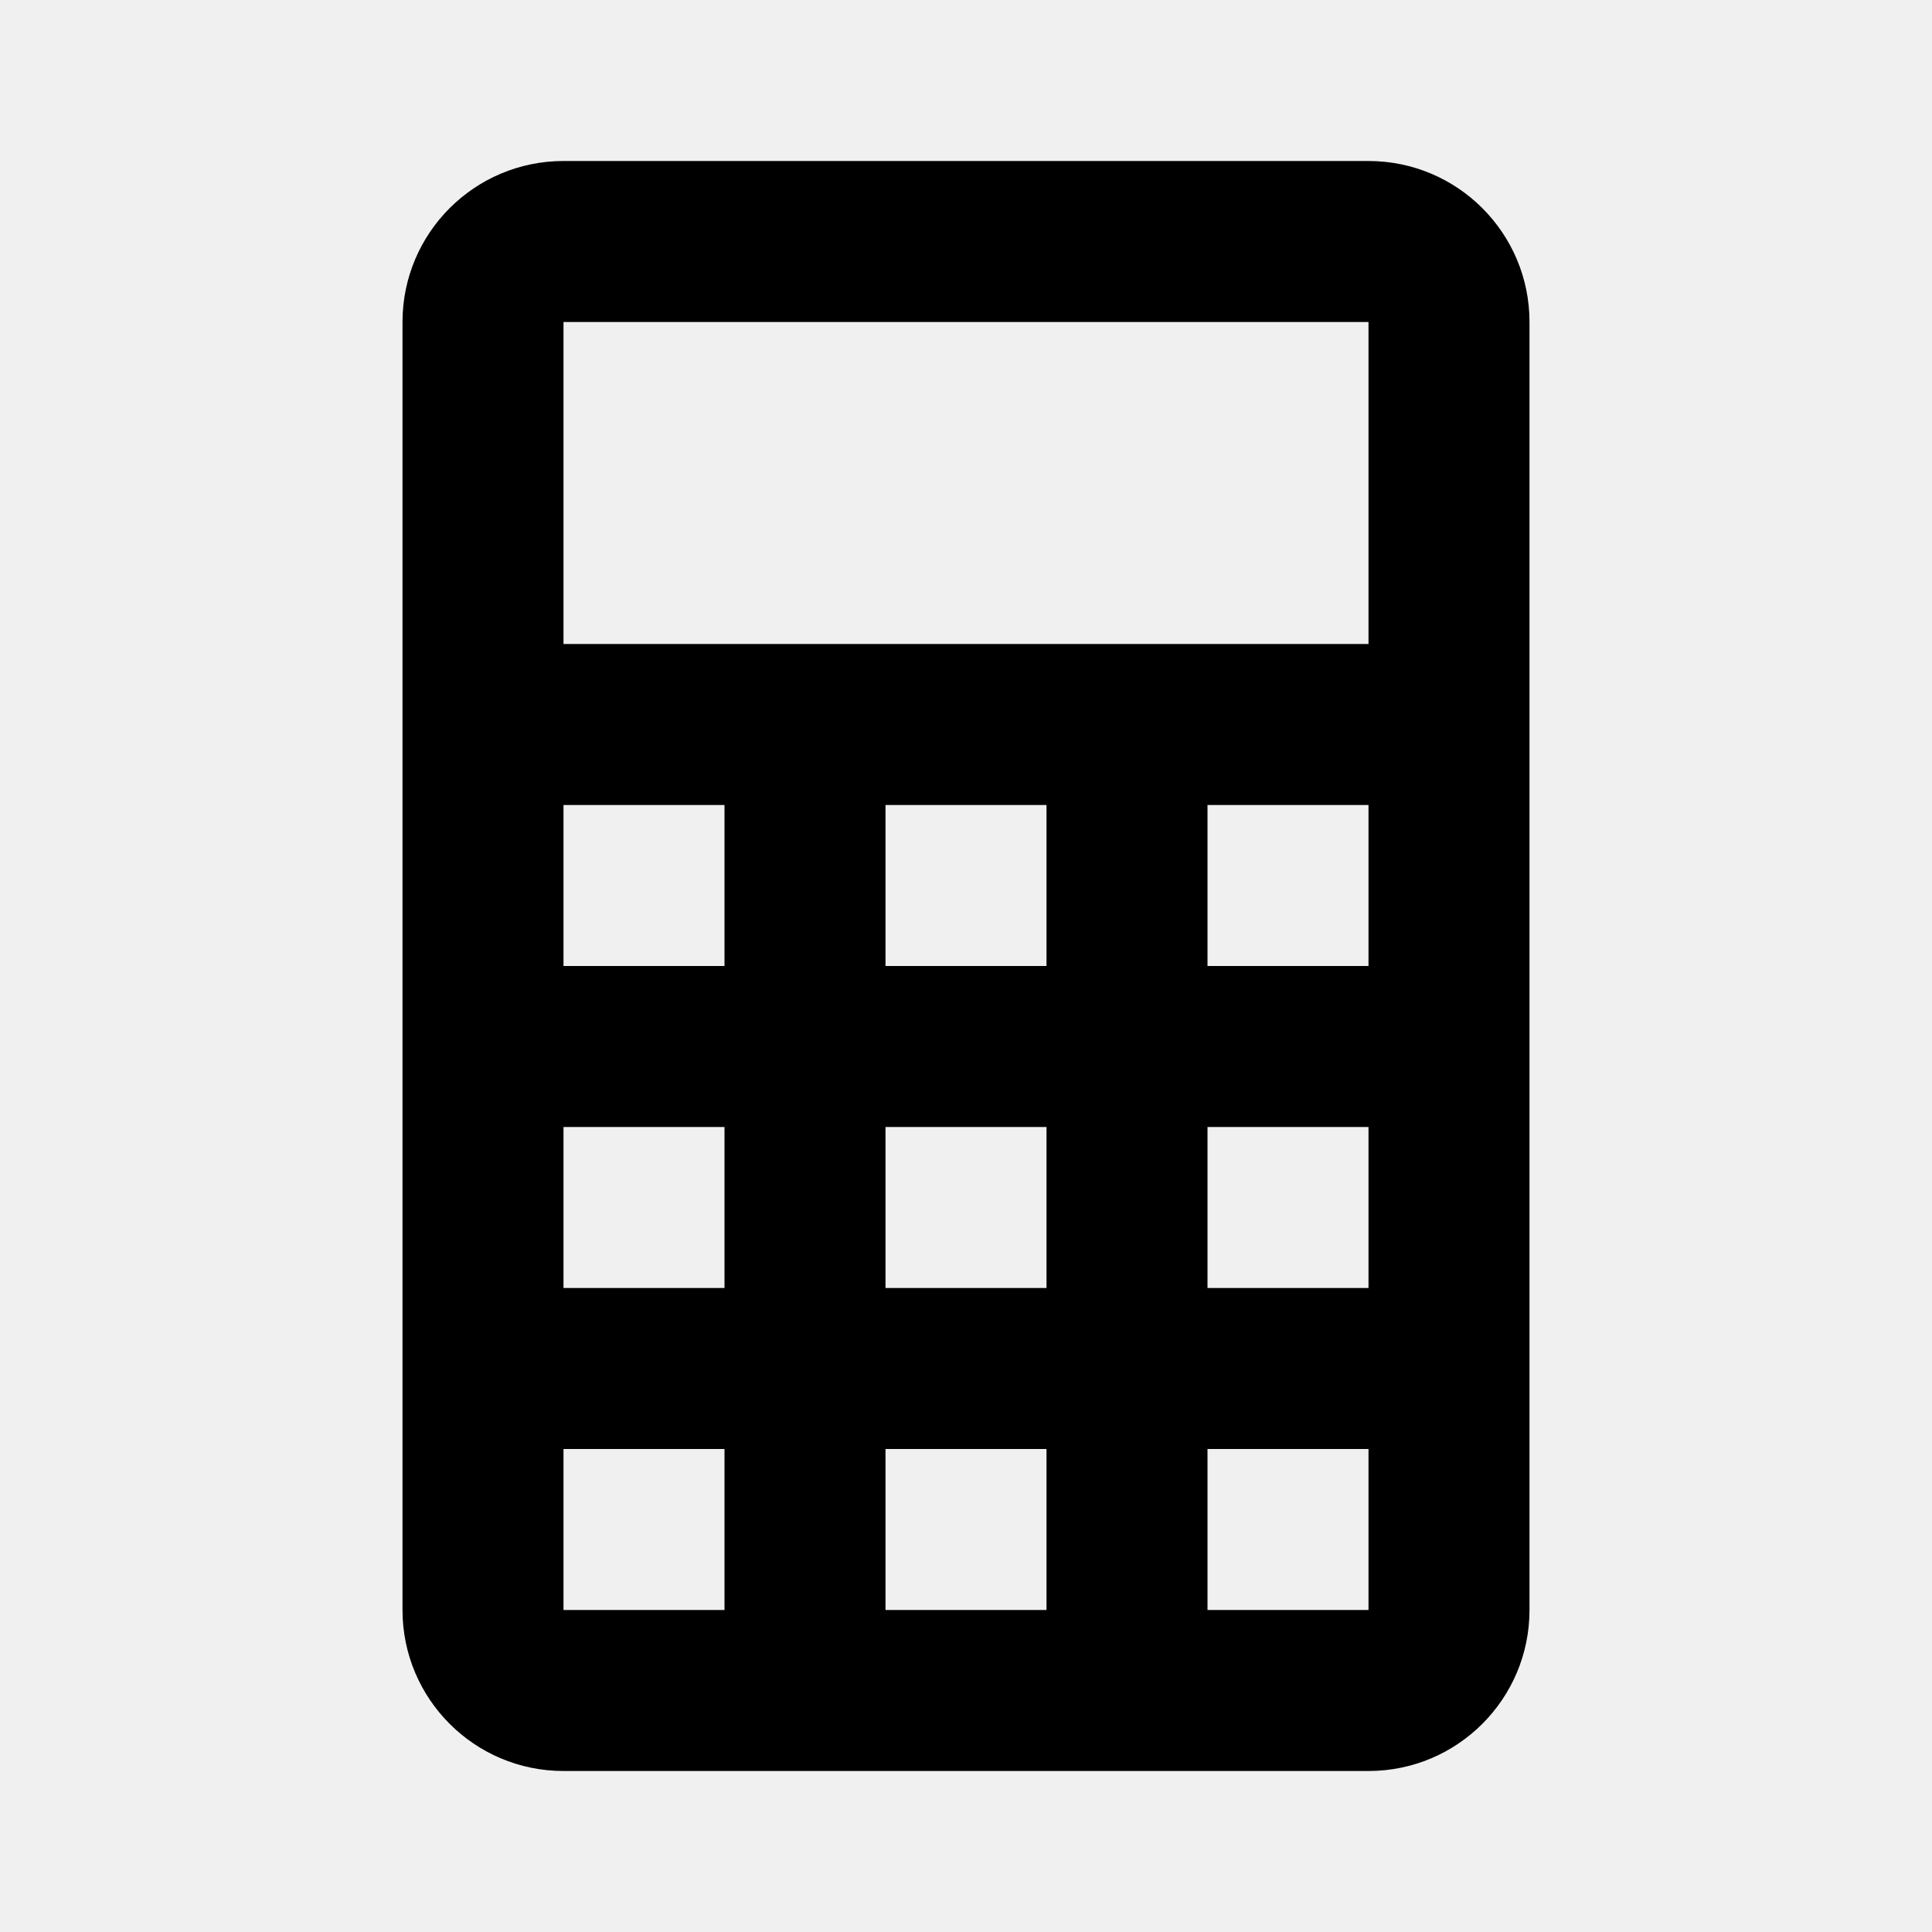
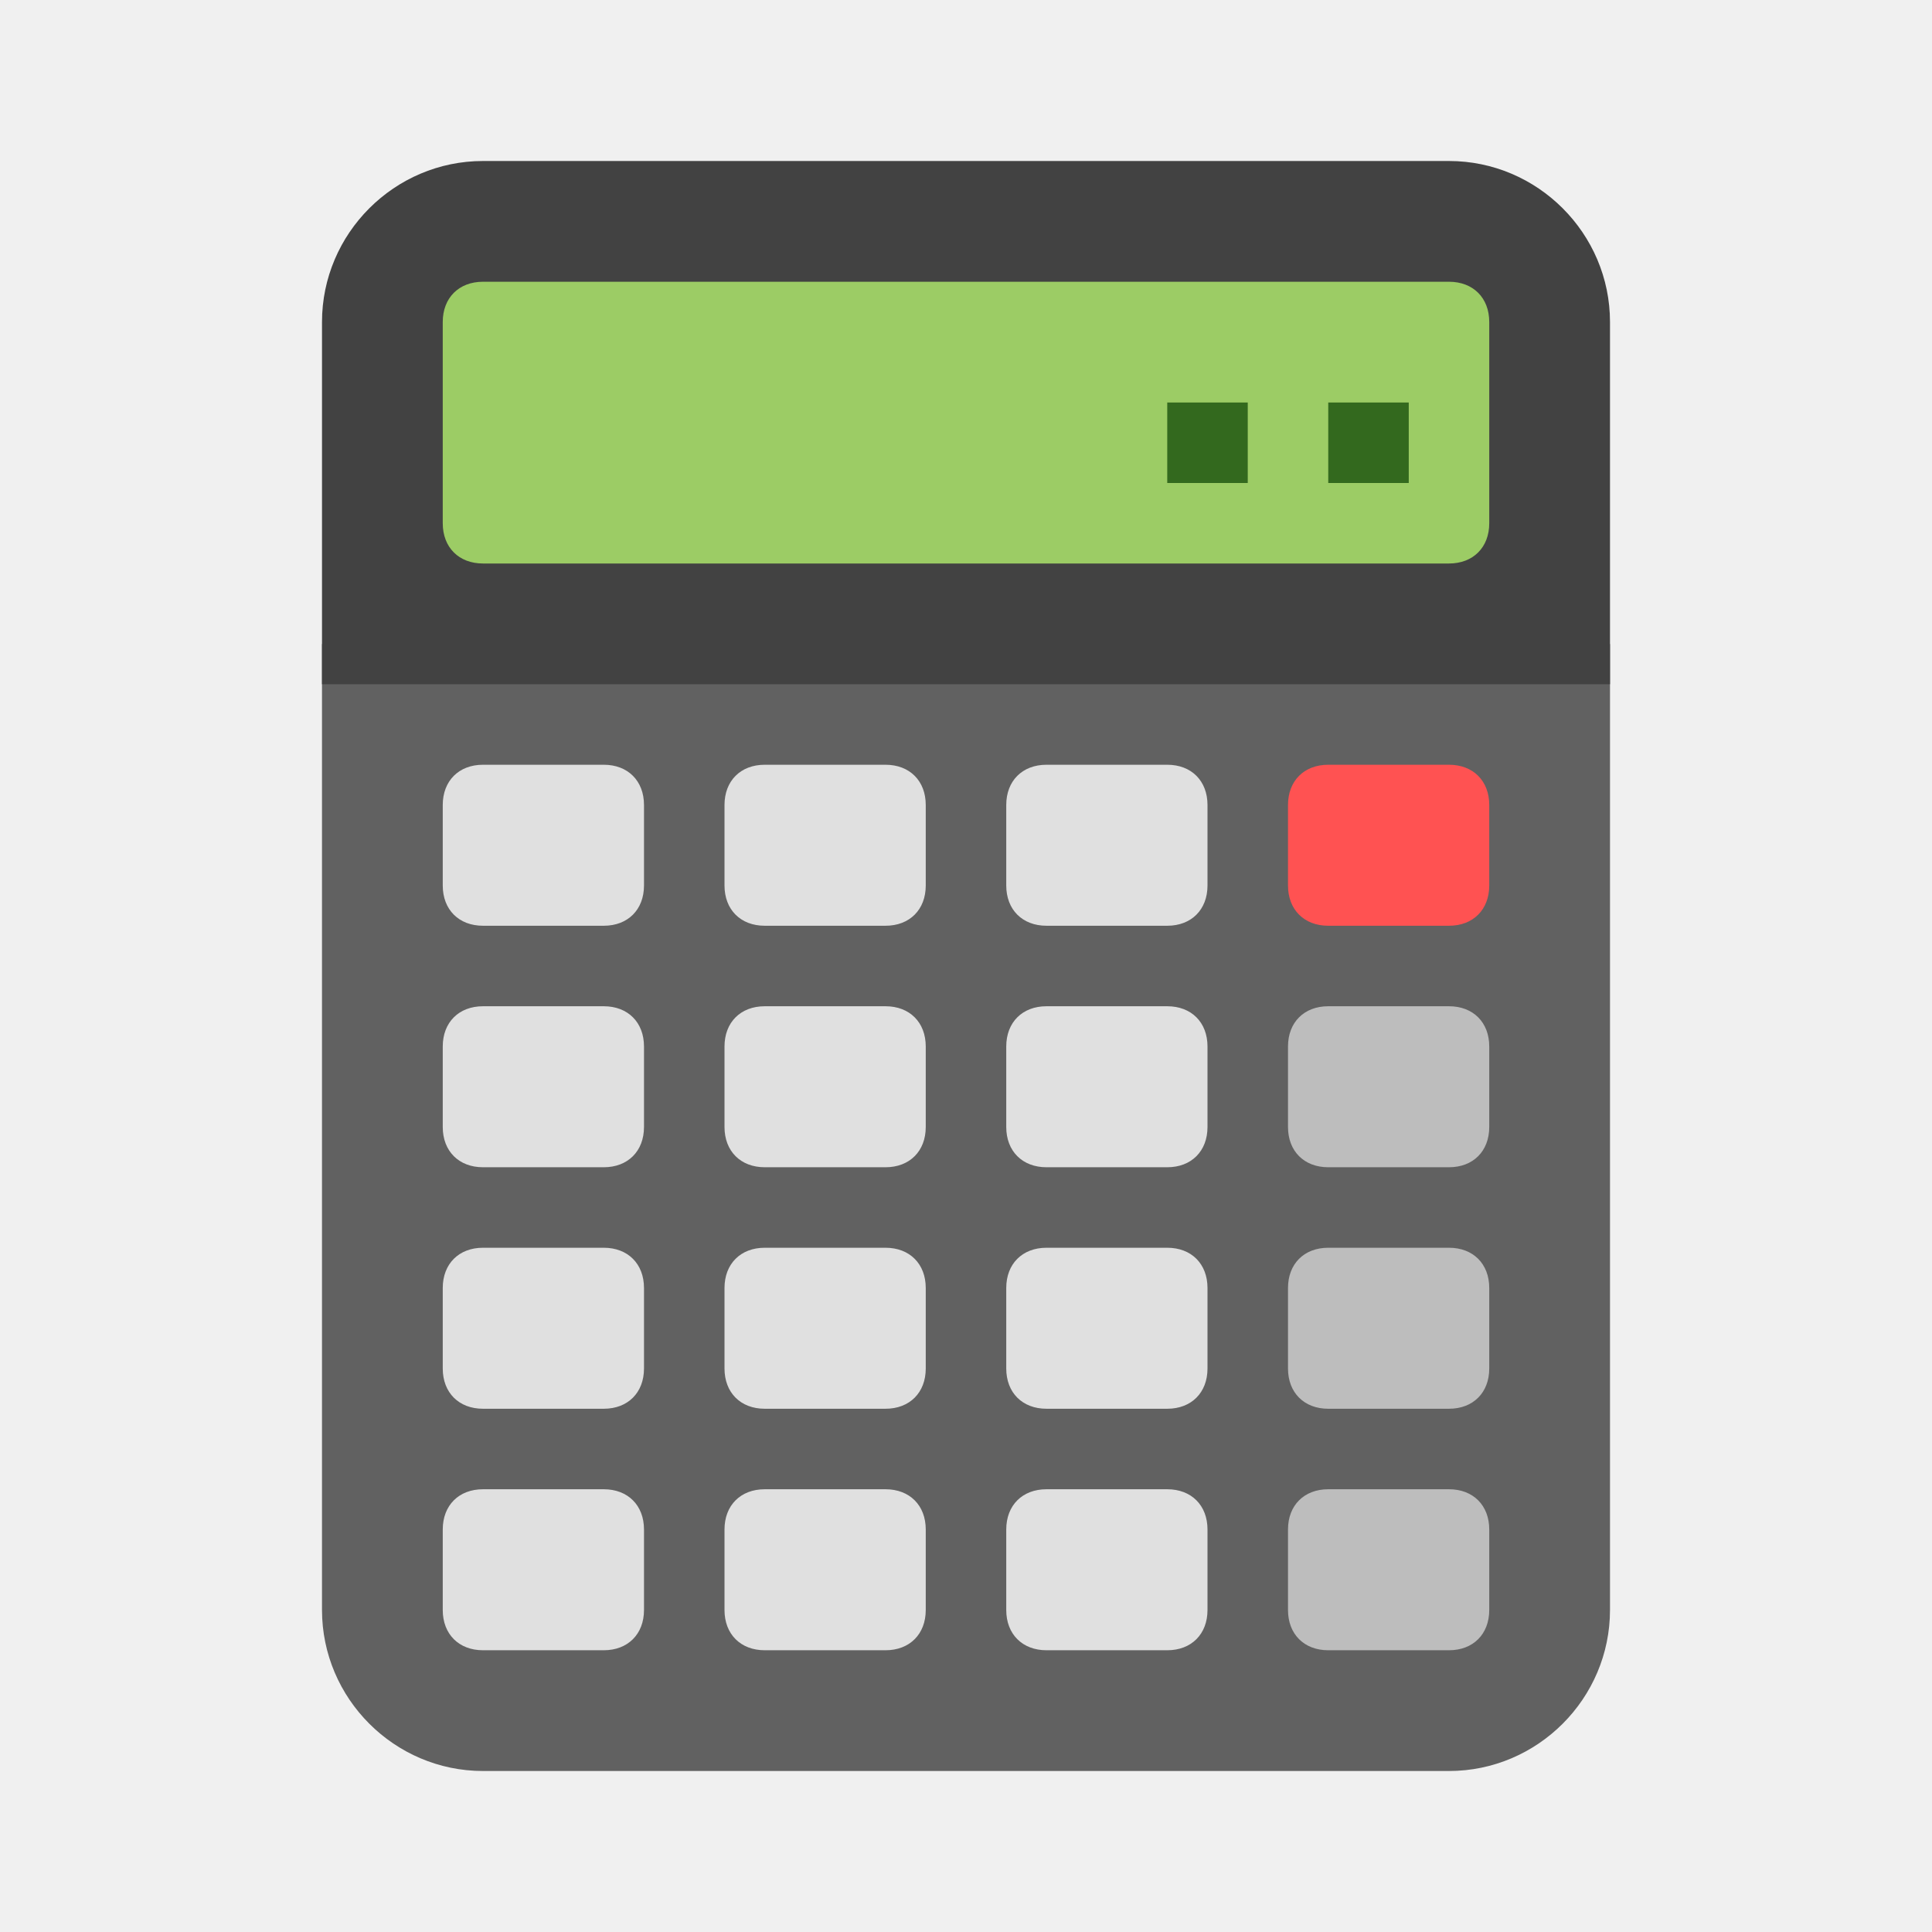
- <svg xmlns="http://www.w3.org/2000/svg" width="24" height="24" viewBox="0 0 24 24">
-   <style>
-     path {
-       fill: black;
-     }
-     @media (prefers-color-scheme: dark) {
-       path {
-         fill: white;
-       }
-     }
-   </style>
-   <path d="M7 2h10a2 2 0 0 1 2 2v16a2 2 0 0 1-2 2H7a2 2 0 0 1-2-2V4a2 2 0 0 1 2-2m0 2v4h10V4zm0 6v2h2v-2zm4 0v2h2v-2zm4 0v2h2v-2zm-8 4v2h2v-2zm4 0v2h2v-2zm4 0v2h2v-2zm-8 4v2h2v-2zm4 0v2h2v-2zm4 0v2h2v-2z" />
+ <svg xmlns="http://www.w3.org/2000/svg" width="48" height="48" viewBox="0 0 48 48">
+   <path fill="#616161" d="M40 16H8v24c0 2.2 1.8 4 4 4h24c2.2 0 4-1.8 4-4z" />
+   <path fill="#424242" d="M36 4H12C9.8 4 8 5.8 8 8v9h32V8c0-2.2-1.8-4-4-4" />
+   <path fill="#9ccc65" d="M36 14H12c-.6 0-1-.4-1-1V8c0-.6.4-1 1-1h24c.6 0 1 .4 1 1v5c0 .6-.4 1-1 1" />
+   <path fill="#33691e" d="M33 10h2v2h-2zm-4 0h2v2h-2z" />
+   <path fill="#ff5252" d="M36 23h-3c-.6 0-1-.4-1-1v-2c0-.6.4-1 1-1h3c.6 0 1 .4 1 1v2c0 .6-.4 1-1 1" />
+   <path fill="#e0e0e0" d="M15 23h-3c-.6 0-1-.4-1-1v-2c0-.6.4-1 1-1h3c.6 0 1 .4 1 1v2c0 .6-.4 1-1 1m7 0h-3c-.6 0-1-.4-1-1v-2c0-.6.4-1 1-1h3c.6 0 1 .4 1 1v2c0 .6-.4 1-1 1m7 0h-3c-.6 0-1-.4-1-1v-2c0-.6.4-1 1-1h3c.6 0 1 .4 1 1v2c0 .6-.4 1-1 1m-14 6h-3c-.6 0-1-.4-1-1v-2c0-.6.4-1 1-1h3c.6 0 1 .4 1 1v2c0 .6-.4 1-1 1m7 0h-3c-.6 0-1-.4-1-1v-2c0-.6.4-1 1-1h3c.6 0 1 .4 1 1v2c0 .6-.4 1-1 1m7 0h-3c-.6 0-1-.4-1-1v-2c0-.6.4-1 1-1h3c.6 0 1 .4 1 1v2c0 .6-.4 1-1 1m-14 6h-3c-.6 0-1-.4-1-1v-2c0-.6.4-1 1-1h3c.6 0 1 .4 1 1v2c0 .6-.4 1-1 1m7 0h-3c-.6 0-1-.4-1-1v-2c0-.6.4-1 1-1h3c.6 0 1 .4 1 1v2c0 .6-.4 1-1 1m7 0h-3c-.6 0-1-.4-1-1v-2c0-.6.4-1 1-1h3c.6 0 1 .4 1 1v2c0 .6-.4 1-1 1m-14 6h-3c-.6 0-1-.4-1-1v-2c0-.6.4-1 1-1h3c.6 0 1 .4 1 1v2c0 .6-.4 1-1 1m7 0h-3c-.6 0-1-.4-1-1v-2c0-.6.4-1 1-1h3c.6 0 1 .4 1 1v2c0 .6-.4 1-1 1m7 0h-3c-.6 0-1-.4-1-1v-2c0-.6.4-1 1-1h3c.6 0 1 .4 1 1v2c0 .6-.4 1-1 1" />
+   <path fill="#bdbdbd" d="M36 29h-3c-.6 0-1-.4-1-1v-2c0-.6.4-1 1-1h3c.6 0 1 .4 1 1v2c0 .6-.4 1-1 1m0 6h-3c-.6 0-1-.4-1-1v-2c0-.6.4-1 1-1h3c.6 0 1 .4 1 1v2c0 .6-.4 1-1 1m0 6h-3c-.6 0-1-.4-1-1v-2c0-.6.4-1 1-1h3c.6 0 1 .4 1 1v2c0 .6-.4 1-1 1" />
</svg>
